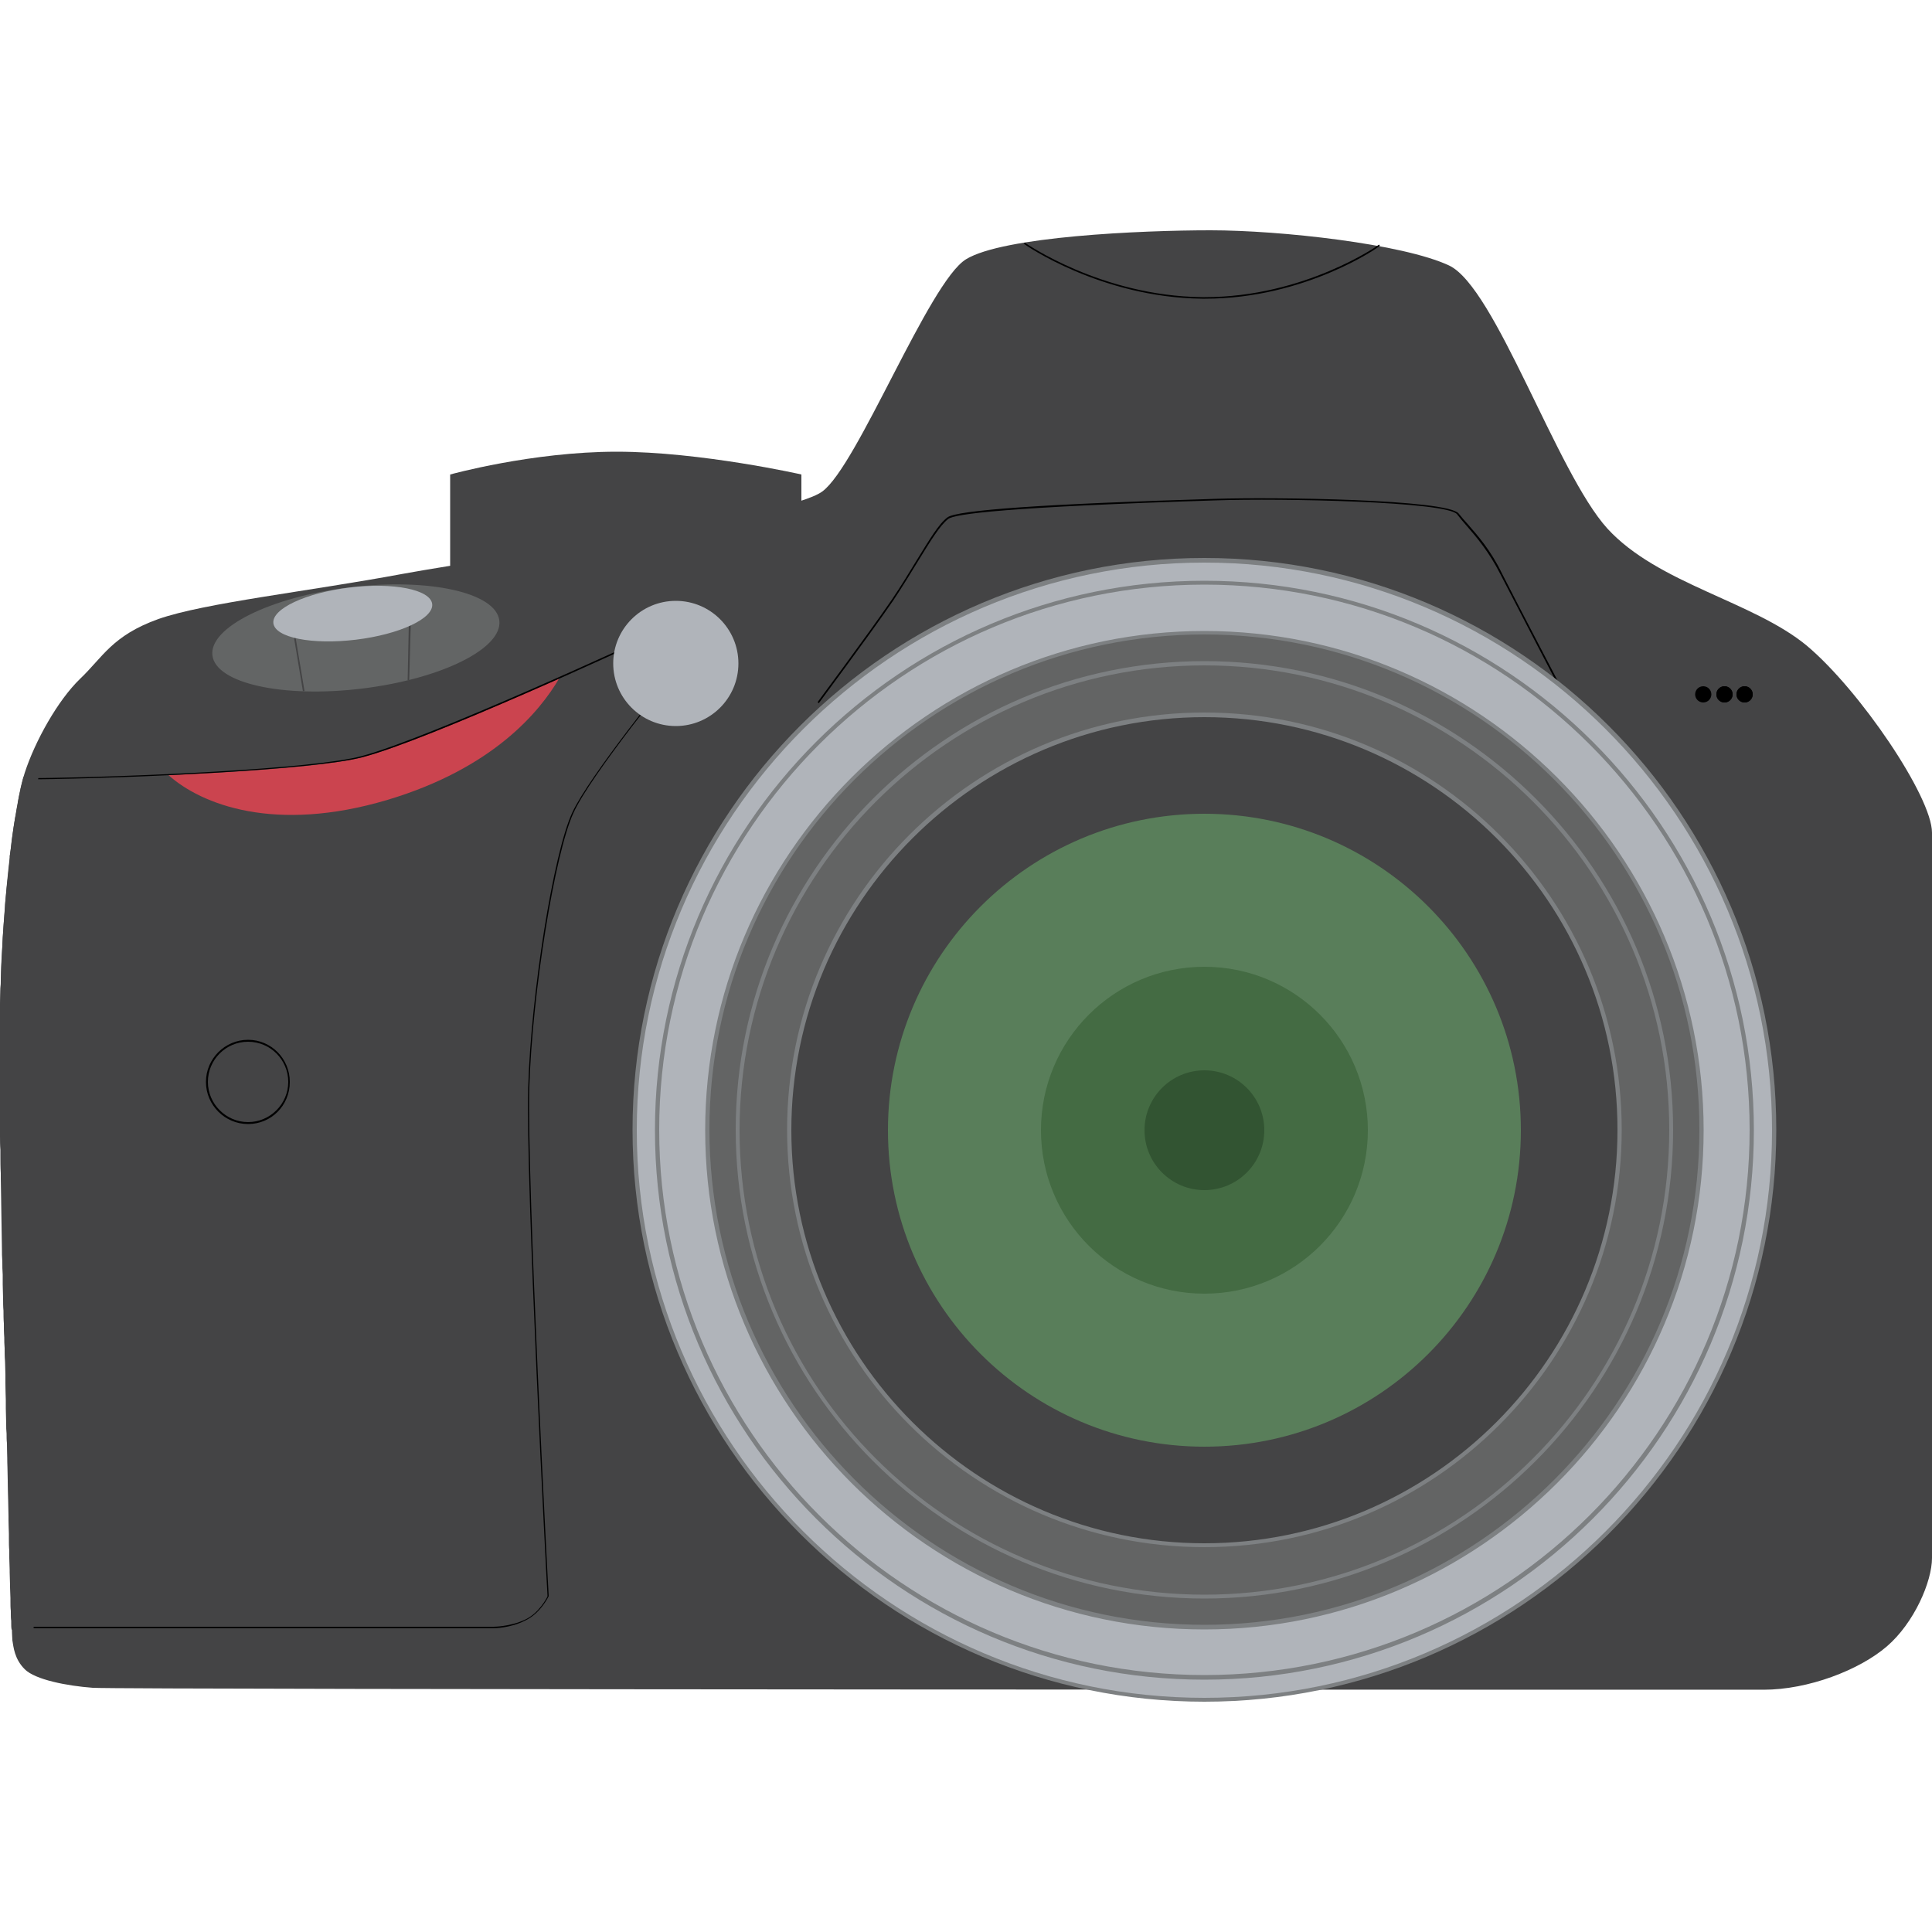
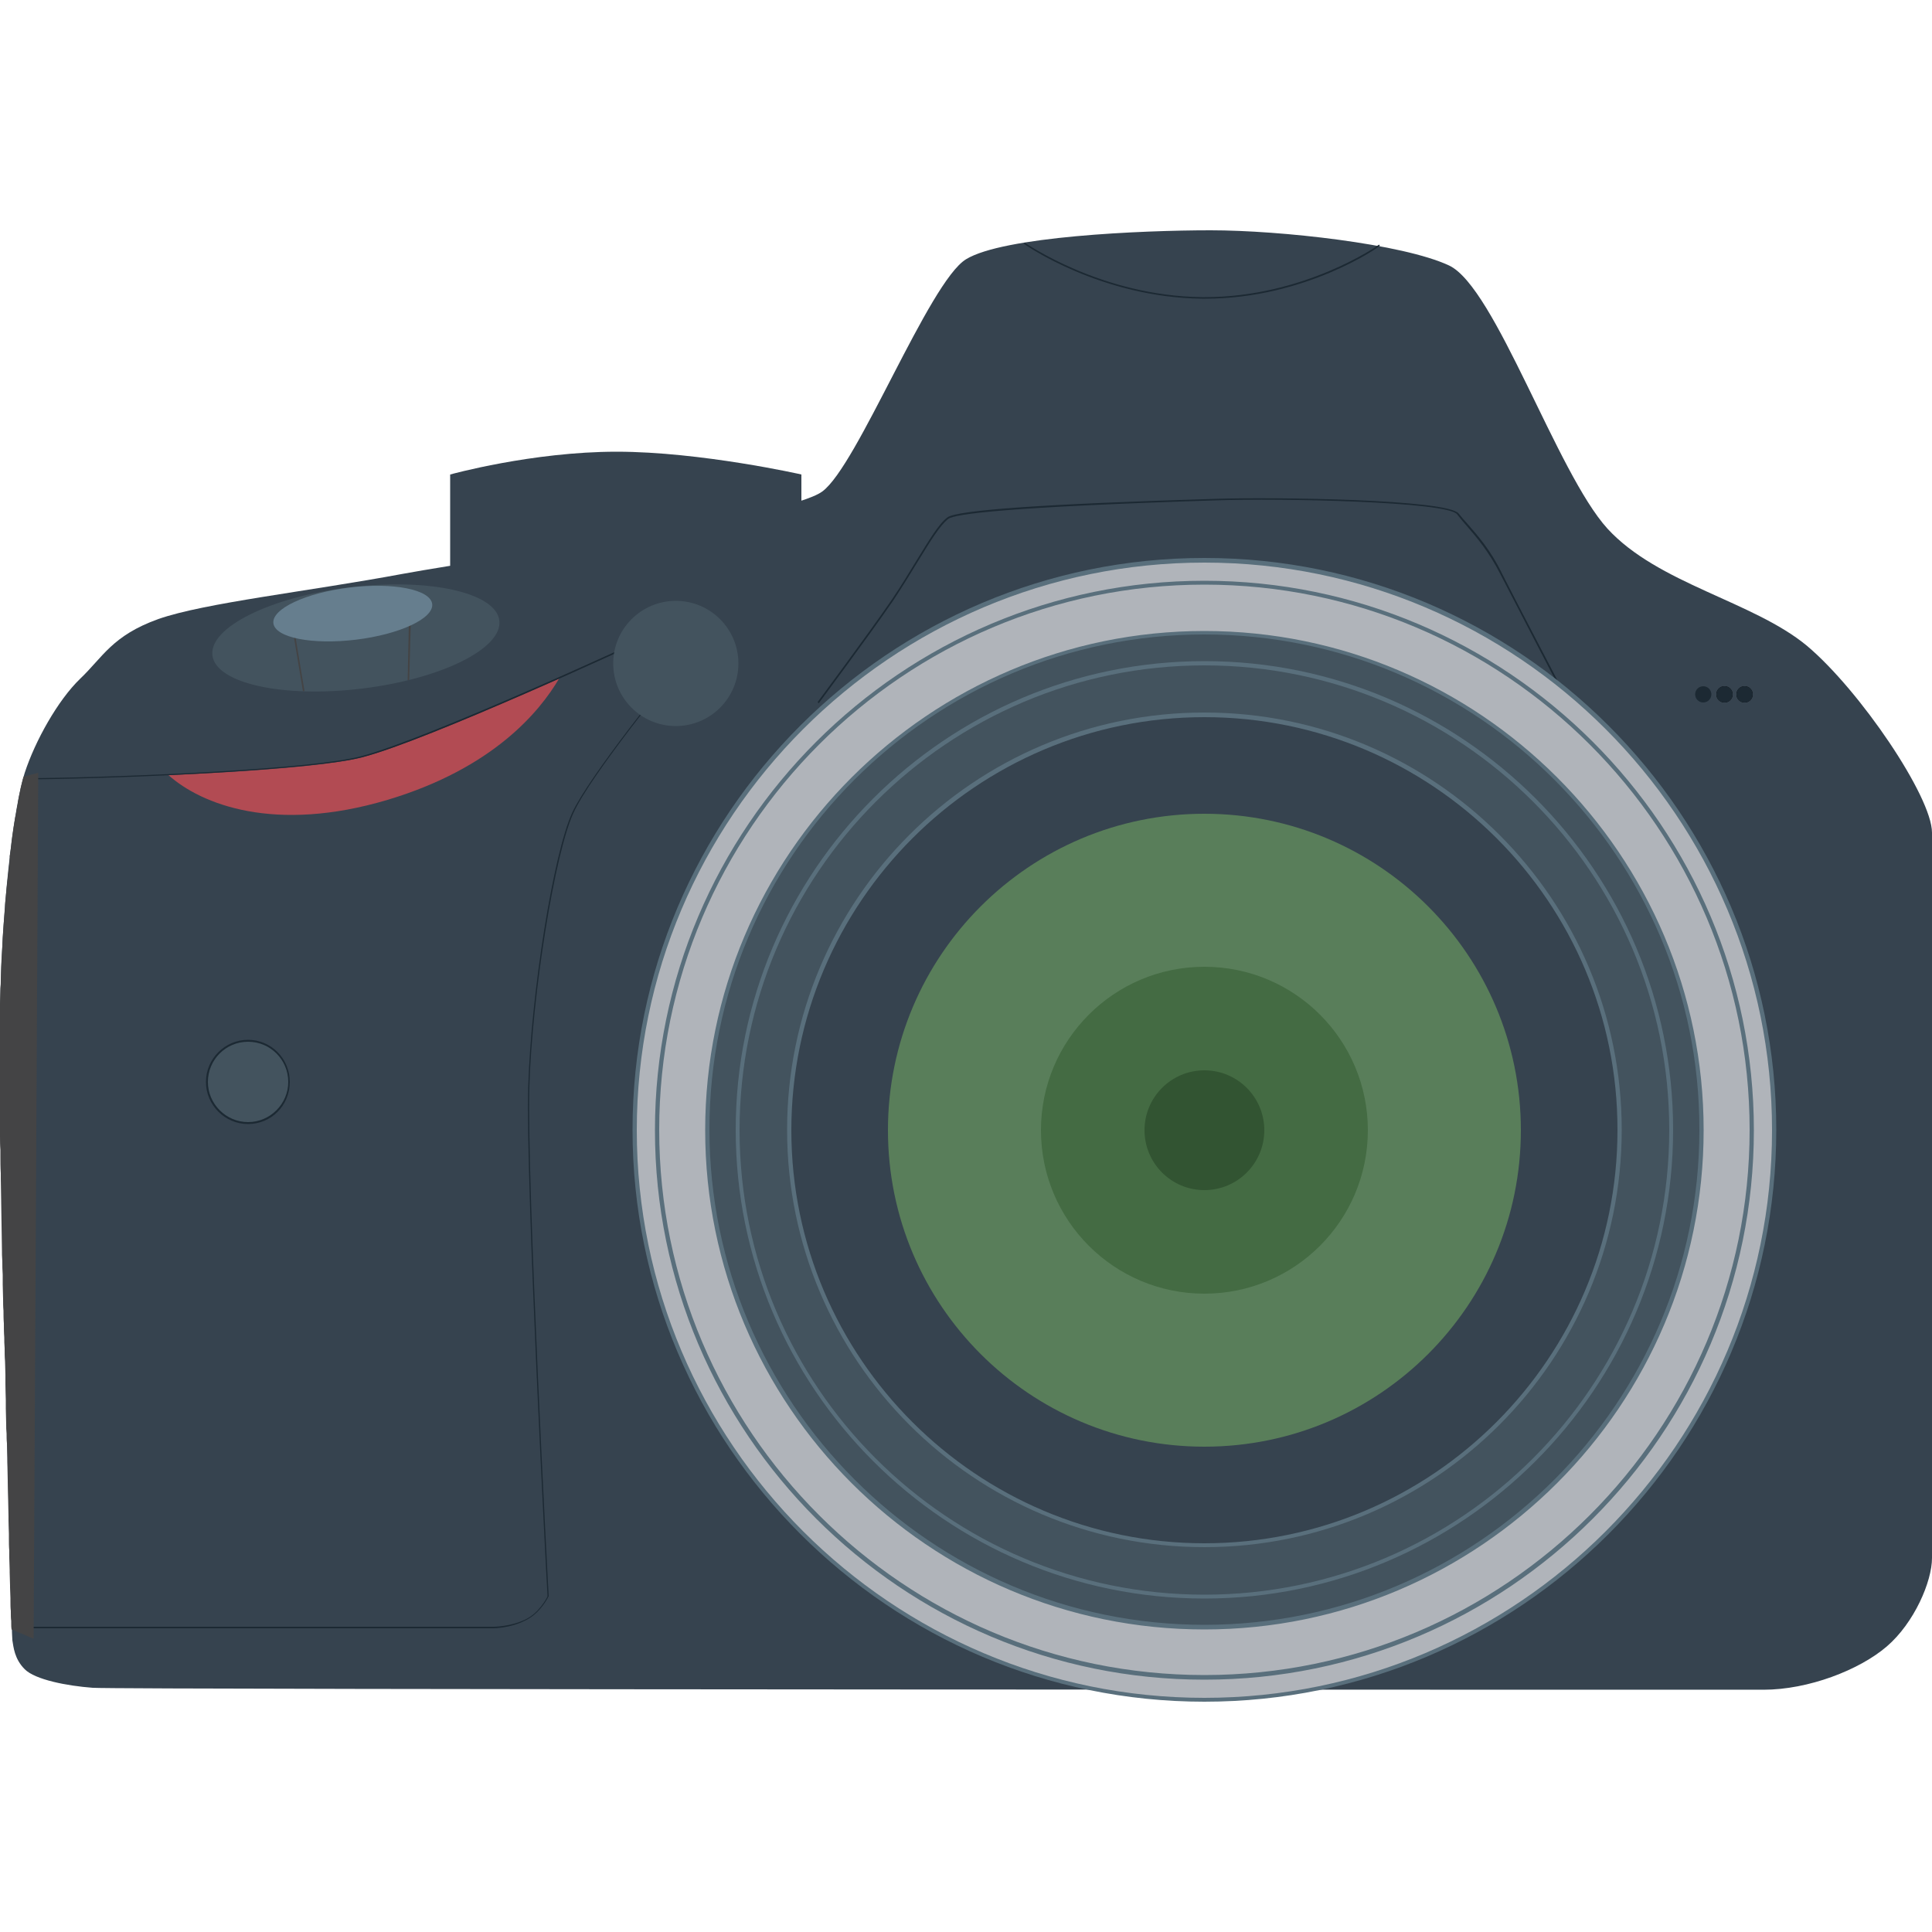
<svg xmlns="http://www.w3.org/2000/svg" version="1.1" id="icon" x="0" y="0" viewBox="0 0 500 500" xml:space="preserve">
-   <style type="text/css">.st0{fill:#444445}.st1{fill:#b0b4ba}.st2{fill:#7d8082}.st3{fill:#636464}</style>
+   <style type="text/css">.st0{fill:#36434f}.st1{fill:#1c2933}.st2{fill:#b0b4ba}.st3{fill:#596f7c}.st4{fill:#43535e}.st9{fill:#444445}</style>
  <path class="st0" d="M6.4 200C3.7 208.2 0 235.6 0 267s2.9 155.8 3.2 157.5.5 4.8 3.2 7.5 10.9 4.3 17.6 4.8 420.8.5 432.4.5 24.8-5.1 31.9-11.2 11.7-16.8 11.7-22.9V215.5c0-9.3-18.7-36.9-32.4-48.4-13.9-11.5-38.5-16-51.6-30.3-13.1-14.4-29-62.5-41-68.1s-43.6-9.1-61.7-9.1-53.7 1.6-63.3 7.5c-9.6 5.9-28.1 53.5-37.2 60.1-9.1 6.7-83.9 16.8-108.5 21.3C79.6 153.1 53 156 41 160.2c-12 4.3-14.4 9.9-20.3 15.5-5.7 5.5-11.6 16-14.3 24.3z" />
-   <path d="M211.9 182l-.3-.3c.1-.2 12.6-16.9 19.2-26.5 2.5-3.7 4.6-7.2 6.5-10.3 3.2-5.2 5.7-9.4 7.9-11 2.4-1.9 25.7-3.5 69.3-4.8 15.1-.5 60.1.1 63 3.8.7.9 1.5 1.8 2.4 2.8 2.6 3 5.9 6.7 8.8 12.7 4 7.9 15.9 30.6 16 30.8l-.4.2c-.1-.2-12-23-16-30.8-3-5.9-6.2-9.6-8.8-12.6-.9-1-1.7-2-2.4-2.9-2.6-3.3-45.3-4.2-62.6-3.6-54.1 1.7-67.4 3.5-69.1 4.8-2.1 1.6-4.6 5.7-7.8 10.9-1.9 3.1-4.1 6.7-6.5 10.3-6.6 9.6-19.1 26.3-19.2 26.5z" />
-   <circle class="st1" cx="311.7" cy="292.5" r="147.4" />
-   <path class="st2" d="M311.7 440.4c-81.5 0-148-66.4-148-148s66.4-148 148-148 148 66.4 148 148-66.4 148-148 148zm0-294.8c-81 0-146.9 65.9-146.9 146.9s65.9 146.9 146.9 146.9 146.9-65.9 146.9-146.9-65.9-146.9-146.9-146.9z" />
-   <circle class="st1" cx="311.7" cy="292.5" r="141.6" />
-   <path class="st2" d="M311.7 434.7c-78.4 0-142.2-63.8-142.2-142.2s63.8-142.2 142.2-142.2S453.9 214 453.9 292.5s-63.8 142.2-142.2 142.2zm0-283.4c-77.8 0-141.1 63.3-141.1 141.1s63.3 141.1 141.1 141.1 141.1-63.3 141.1-141.1-63.3-141.1-141.1-141.1z" />
-   <circle class="st3" cx="311.7" cy="292.5" r="128.7" />
-   <path class="st2" d="M311.7 421.7c-71.3 0-129.2-58-129.2-129.2s58-129.2 129.2-129.2 129.2 58 129.2 129.2-58 129.2-129.2 129.2zm0-257.5c-70.7 0-128.1 57.5-128.1 128.1S241 420.5 311.7 420.5 439.8 363 439.8 292.4c.1-70.6-57.4-128.2-128.1-128.2z" />
-   <circle class="st3" cx="311.7" cy="292.5" r="120.8" />
-   <path class="st2" d="M311.7 413.7c-66.9 0-121.3-54.4-121.3-121.3s54.4-121.3 121.3-121.3S433 225.5 433 292.4s-54.5 121.3-121.3 121.3zm0-241.5c-66.3 0-120.3 53.9-120.3 120.3s54 120.2 120.3 120.2S432 358.8 432 292.4s-54.1-120.2-120.3-120.2z" />
+   <path class="st1" d="M211.9 182l-.3-.3c.1-.2 12.6-16.9 19.2-26.5 2.5-3.7 4.6-7.2 6.5-10.3 3.2-5.2 5.7-9.4 7.9-11 2.4-1.9 25.7-3.5 69.3-4.8 15.1-.5 60.1.1 63 3.8.7.9 1.5 1.8 2.4 2.8 2.6 3 5.9 6.7 8.8 12.7 4 7.9 15.9 30.6 16 30.8l-.4.2c-.1-.2-12-23-16-30.8-3-5.9-6.2-9.6-8.8-12.6-.9-1-1.7-2-2.4-2.9-2.6-3.3-45.3-4.2-62.6-3.6-54.1 1.7-67.4 3.5-69.1 4.8-2.1 1.6-4.6 5.7-7.8 10.9-1.9 3.1-4.1 6.7-6.5 10.3-6.6 9.6-19.1 26.3-19.2 26.5z" />
+   <circle class="st2" cx="311.7" cy="292.5" r="147.4" />
+   <path class="st3" d="M311.7 440.4c-81.5 0-148-66.4-148-148s66.4-148 148-148 148 66.4 148 148-66.4 148-148 148zm0-294.8c-81 0-146.9 65.9-146.9 146.9s65.9 146.9 146.9 146.9 146.9-65.9 146.9-146.9-65.9-146.9-146.9-146.9z" />
+   <circle class="st2" cx="311.7" cy="292.5" r="141.6" />
+   <path class="st3" d="M311.7 434.7c-78.4 0-142.2-63.8-142.2-142.2s63.8-142.2 142.2-142.2S453.9 214 453.9 292.5s-63.8 142.2-142.2 142.2zm0-283.4c-77.8 0-141.1 63.3-141.1 141.1s63.3 141.1 141.1 141.1 141.1-63.3 141.1-141.1-63.3-141.1-141.1-141.1z" />
+   <circle class="st4" cx="311.7" cy="292.5" r="128.7" />
+   <path class="st3" d="M311.7 421.7c-71.3 0-129.2-58-129.2-129.2s58-129.2 129.2-129.2 129.2 58 129.2 129.2-58 129.2-129.2 129.2zm0-257.5c-70.7 0-128.1 57.5-128.1 128.1S241 420.5 311.7 420.5 439.8 363 439.8 292.4c.1-70.6-57.4-128.2-128.1-128.2z" />
+   <circle class="st4" cx="311.7" cy="292.5" r="120.8" />
+   <path class="st3" d="M311.7 413.7c-66.9 0-121.3-54.4-121.3-121.3s54.4-121.3 121.3-121.3S433 225.5 433 292.4s-54.5 121.3-121.3 121.3zm0-241.5c-66.3 0-120.3 53.9-120.3 120.3s54 120.2 120.3 120.2S432 358.8 432 292.4s-54.1-120.2-120.3-120.2z" />
  <circle class="st0" cx="311.7" cy="292.5" r="107.5" />
-   <path class="st2" d="M311.7 400.4c-59.6 0-108-48.4-108-108s48.4-108 108-108 108 48.4 108 108-48.4 108-108 108zm0-214.8c-59 0-106.9 48-106.9 106.9 0 59 48 106.9 106.9 106.9 59 0 106.9-48 106.9-106.9.1-59-47.9-106.9-106.9-106.9z" />
+   <path class="st3" d="M311.7 400.4c-59.6 0-108-48.4-108-108s48.4-108 108-108 108 48.4 108 108-48.4 108-108 108zm0-214.8c-59 0-106.9 48-106.9 106.9 0 59 48 106.9 106.9 106.9 59 0 106.9-48 106.9-106.9.1-59-47.9-106.9-106.9-106.9z" />
  <circle cx="311.7" cy="292.5" r="81.9" fill="#597e5a" />
  <circle cx="311.7" cy="292.5" r="42.3" fill="#446b43" />
  <circle cx="311.7" cy="292.5" r="15.5" fill="#325432" />
  <path class="st0" d="M159.6 116.9c-21.9 0-43.1 5.9-43.1 5.9v26.9h90.9v-26.9c.1 0-26.1-5.9-47.8-5.9z" />
-   <ellipse transform="rotate(-6.927 92.102 165.111)" cx="92.1" cy="165.1" rx="37.4" ry="13.2" fill="#636565" />
-   <path d="M93.6 196c-7.9 2.1-28.9 3.7-50 4.6 8.5 7.6 27.5 15.1 56.7 6.4 27.4-8.2 39.4-22.9 44.4-31.4-17.7 7.8-40.8 17.8-51.1 20.4z" fill="#cb444f" />
-   <path d="M127.6 421.4H4.1v-.2c-.7-19.6-2.4-126.3-2.4-155 0-28.8 3.1-54.8 6-64.6v-.2h.2c27.1-.3 73.2-2.4 85.6-5.7 17.5-4.6 73.6-30.6 74.1-30.9l.1-.1.1.1 7.2 8.7-.1.1c-.2.3-22.1 27-26.5 36.8-4.8 10.4-10.7 46.8-11.4 70.9-.7 24.6 4.9 130.6 5 131.7v.1c-.1.2-2.2 4.5-6.1 6.3-3.9 2-8.2 2-8.3 2zM4.5 421h123.2s4.3 0 8.1-1.8c3.6-1.6 5.7-5.6 5.9-6.1-.2-3-5.7-107.4-5-131.7.7-24.1 6.5-60.6 11.4-71.1 4.4-9.5 24.9-34.7 26.5-36.8l-6.9-8.3c-3.2 1.5-56.9 26.4-74 30.8-12.4 3.2-58.4 5.4-85.5 5.7-2.9 9.9-6 35.7-6 64.4S3.8 400.9 4.5 421z" />
-   <circle class="st1" cx="174.9" cy="171.7" r="16.2" />
-   <path class="st0" d="M0 271.2V294c0 1.2 0 2.4.1 3.6v1.6c0 1.4 0 2.9.1 4.4v1.4c0 1.9.1 3.8.1 5.7v.1c.1 4.1.1 8.2.2 12.5 0 1 0 2 .1 3.1 0 1.2 0 2.3.1 3.5v2.5c0 1.3.1 2.5.1 3.8 0 1 0 2 .1 3 0 1.1 0 2.2.1 3.3 0 1.2 0 2.4.1 3.6 0 .9 0 1.8.1 2.8 0 1.1 0 2.2.1 3.3 0 1.2.1 2.4.1 3.6v2.3c0 1.5.1 2.9.1 4.3v2.1c0 1.3.1 2.7.1 4 0 .8 0 1.6.1 2.5 0 .8 0 1.7.1 2.5 0 1.2.1 2.5.1 3.7v1.2c.1 4.9.2 9.6.3 14v1c0 1.2.1 2.4.1 3.6v1.3c0 1 0 2 .1 3v1.8c0 1.1.1 2.2.1 3.2v.6c0 1.2.1 2.3.1 3.4v.5c0 1 .1 1.9.1 2.8v.8c0 .9 0 1.7.1 2.5v.4c0 .8 0 1.5.1 2.2v.5c0 .6 0 1.2.1 1.7l5.7 2.4L9.9 200l-3.8 1s-.3 1.2-.5 1.9-.3 1.4-.5 2.3c-.2.8-.3 1.7-.5 2.6v.2c-.2.9-.3 1.8-.5 2.8 0 .1 0 .3-.1.4-.2.9-.3 1.9-.5 2.9 0 .2-.1.5-.1.7-.1.9-.3 1.9-.4 2.9 0 .3-.1.7-.1 1-.1.9-.2 1.9-.4 2.9.1.2 0 .7 0 1.1-.1.9-.2 1.8-.3 2.8-.1.6-.1 1.2-.2 1.8l-.3 2.7c-.1.7-.1 1.4-.2 2.1-.1.9-.2 1.8-.2 2.7-.1.8-.1 1.7-.2 2.5s-.1 1.6-.2 2.5-.1 1.9-.2 2.8c0 .8-.1 1.6-.1 2.4-.1 1-.1 2.1-.2 3.1 0 .7-.1 1.5-.1 2.2 0 1.2-.1 2.3-.1 3.5 0 .7 0 1.3-.1 2 0 1.3-.1 2.6-.1 3.9v11.5z" />
-   <ellipse transform="rotate(-88.093 64.2 280.099) scale(.99995)" class="st0" cx="64.2" cy="280.1" rx="10.7" ry="10.7" />
-   <path d="M64.2 290.9c-6 0-10.9-4.9-10.9-10.9s4.9-10.9 10.9-10.9S75 274 75 280c0 6.1-4.8 10.9-10.8 10.9zm0-21.3c-5.8 0-10.4 4.7-10.4 10.4s4.7 10.4 10.4 10.4 10.4-4.7 10.4-10.4-4.6-10.4-10.4-10.4z" />
-   <path class="st0" d="M76.1 165.1l.4-.1 2.3 13.8-.4.1-2.3-13.8zm29.8 10.9h-.4l.3-14.2h.5l-.4 14.2z" />
-   <ellipse transform="rotate(-6.927 91.3 158.812)" class="st1" cx="91.3" cy="158.8" rx="20.7" ry="6.8" />
-   <circle cx="440.8" cy="179.7" r="2.1" />
+   <ellipse transform="rotate(-6.927 92.098 165.1)" class="st4" cx="92.1" cy="165.1" rx="37.4" ry="13.2" />
+   <path d="M93.6 196c-7.9 2.1-28.9 3.7-50 4.6 8.5 7.6 27.5 15.1 56.7 6.4 27.4-8.2 39.4-22.9 44.4-31.4-17.7 7.8-40.8 17.8-51.1 20.4z" fill="#b24b53" />
+   <path class="st1" d="M127.6 421.4H4.1v-.2c-.7-19.6-2.4-126.3-2.4-155 0-28.8 3.1-54.8 6-64.6v-.2h.2c27.1-.3 73.2-2.4 85.6-5.7 17.5-4.6 73.6-30.6 74.1-30.9l.1-.1.1.1 7.2 8.7-.1.1c-.2.3-22.1 27-26.5 36.8-4.8 10.4-10.7 46.8-11.4 70.9-.7 24.6 4.9 130.6 5 131.7v.1c-.1.2-2.2 4.5-6.1 6.3-3.9 2-8.2 2-8.3 2zM4.5 421h123.2s4.3 0 8.1-1.8c3.6-1.6 5.7-5.6 5.9-6.1-.2-3-5.7-107.4-5-131.7.7-24.1 6.5-60.6 11.4-71.1 4.4-9.5 24.9-34.7 26.5-36.8l-6.9-8.3c-3.2 1.5-56.9 26.4-74 30.8-12.4 3.2-58.4 5.4-85.5 5.7-2.9 9.9-6 35.7-6 64.4S3.8 400.9 4.5 421z" />
+   <circle class="st4" cx="174.9" cy="171.7" r="16.2" />
+   <path class="st9" d="M0 271.2V294c0 1.2 0 2.4.1 3.6v1.6c0 1.4 0 2.9.1 4.4v1.4c0 1.9.1 3.8.1 5.7v.1c.1 4.1.1 8.2.2 12.5 0 1 0 2 .1 3.1 0 1.2 0 2.3.1 3.5v2.5c0 1.3.1 2.5.1 3.8 0 1 0 2 .1 3 0 1.1 0 2.2.1 3.3 0 1.2 0 2.4.1 3.6 0 .9 0 1.8.1 2.8 0 1.1 0 2.2.1 3.3 0 1.2.1 2.4.1 3.6v2.3c0 1.5.1 2.9.1 4.3v2.1c0 1.3.1 2.7.1 4 0 .8 0 1.6.1 2.5 0 .8 0 1.7.1 2.5 0 1.2.1 2.5.1 3.7v1.2c.1 4.9.2 9.6.3 14v1c0 1.2.1 2.4.1 3.6v1.3c0 1 0 2 .1 3v1.8c0 1.1.1 2.2.1 3.2v.6c0 1.2.1 2.3.1 3.4v.5c0 1 .1 1.9.1 2.8v.8c0 .9 0 1.7.1 2.5v.4c0 .8 0 1.5.1 2.2v.5c0 .6 0 1.2.1 1.7l5.7 2.4L9.9 200l-3.8 1s-.3 1.2-.5 1.9-.3 1.4-.5 2.3c-.2.8-.3 1.7-.5 2.6v.2c-.2.9-.3 1.8-.5 2.8 0 .1 0 .3-.1.4-.2.9-.3 1.9-.5 2.9 0 .2-.1.5-.1.7-.1.9-.3 1.9-.4 2.9 0 .3-.1.7-.1 1-.1.9-.2 1.9-.4 2.9.1.2 0 .7 0 1.1-.1.9-.2 1.8-.3 2.8-.1.6-.1 1.2-.2 1.8l-.3 2.7c-.1.7-.1 1.4-.2 2.1-.1.9-.2 1.8-.2 2.7-.1.8-.1 1.7-.2 2.5s-.1 1.6-.2 2.5-.1 1.9-.2 2.8c0 .8-.1 1.6-.1 2.4-.1 1-.1 2.1-.2 3.1 0 .7-.1 1.5-.1 2.2 0 1.2-.1 2.3-.1 3.5 0 .7 0 1.3-.1 2 0 1.3-.1 2.6-.1 3.9v11.5z" />
+   <ellipse transform="rotate(-82.375 64.187 280.062)" class="st4" cx="64.2" cy="280.1" rx="10.7" ry="10.7" />
+   <path class="st1" d="M64.2 290.9c-6 0-10.9-4.9-10.9-10.9s4.9-10.9 10.9-10.9S75 274 75 280c0 6.1-4.8 10.9-10.8 10.9zm0-21.3c-5.8 0-10.4 4.7-10.4 10.4s4.7 10.4 10.4 10.4 10.4-4.7 10.4-10.4-4.6-10.4-10.4-10.4z" />
+   <path class="st9" d="M76.1 165.1l.4-.1 2.3 13.8-.4.1-2.3-13.8zm29.8 10.9h-.4l.3-14.2h.5l-.4 14.2z" />
+   <ellipse transform="rotate(-6.927 91.298 158.8)" cx="91.3" cy="158.8" rx="20.7" ry="6.8" fill="#667e8e" />
+   <circle class="st1" cx="440.8" cy="179.7" r="2.1" />
  <circle cx="451.5" cy="179.7" r="2.1" />
-   <circle cx="451.5" cy="179.7" r="2.1" />
+   <circle class="st1" cx="451.5" cy="179.7" r="2.1" />
  <circle cx="446.3" cy="179.7" r="2.1" />
-   <circle cx="446.3" cy="179.7" r="2.1" />
-   <path d="M311.9 77.3h-.8c-26.3-.3-45.9-14-46.1-14.2l.2-.3c.2.1 19.7 13.8 45.9 14.1h.7c25.8 0 44.9-13.4 45.1-13.6l.2.3c0 .2-19.2 13.7-45.2 13.7z" />
+   <circle class="st1" cx="446.3" cy="179.7" r="2.1" />
+   <path class="st1" d="M311.9 77.3h-.8c-26.3-.3-45.9-14-46.1-14.2l.2-.3c.2.1 19.7 13.8 45.9 14.1h.7c25.8 0 44.9-13.4 45.1-13.6l.2.3c0 .2-19.2 13.7-45.2 13.7z" />
</svg>
